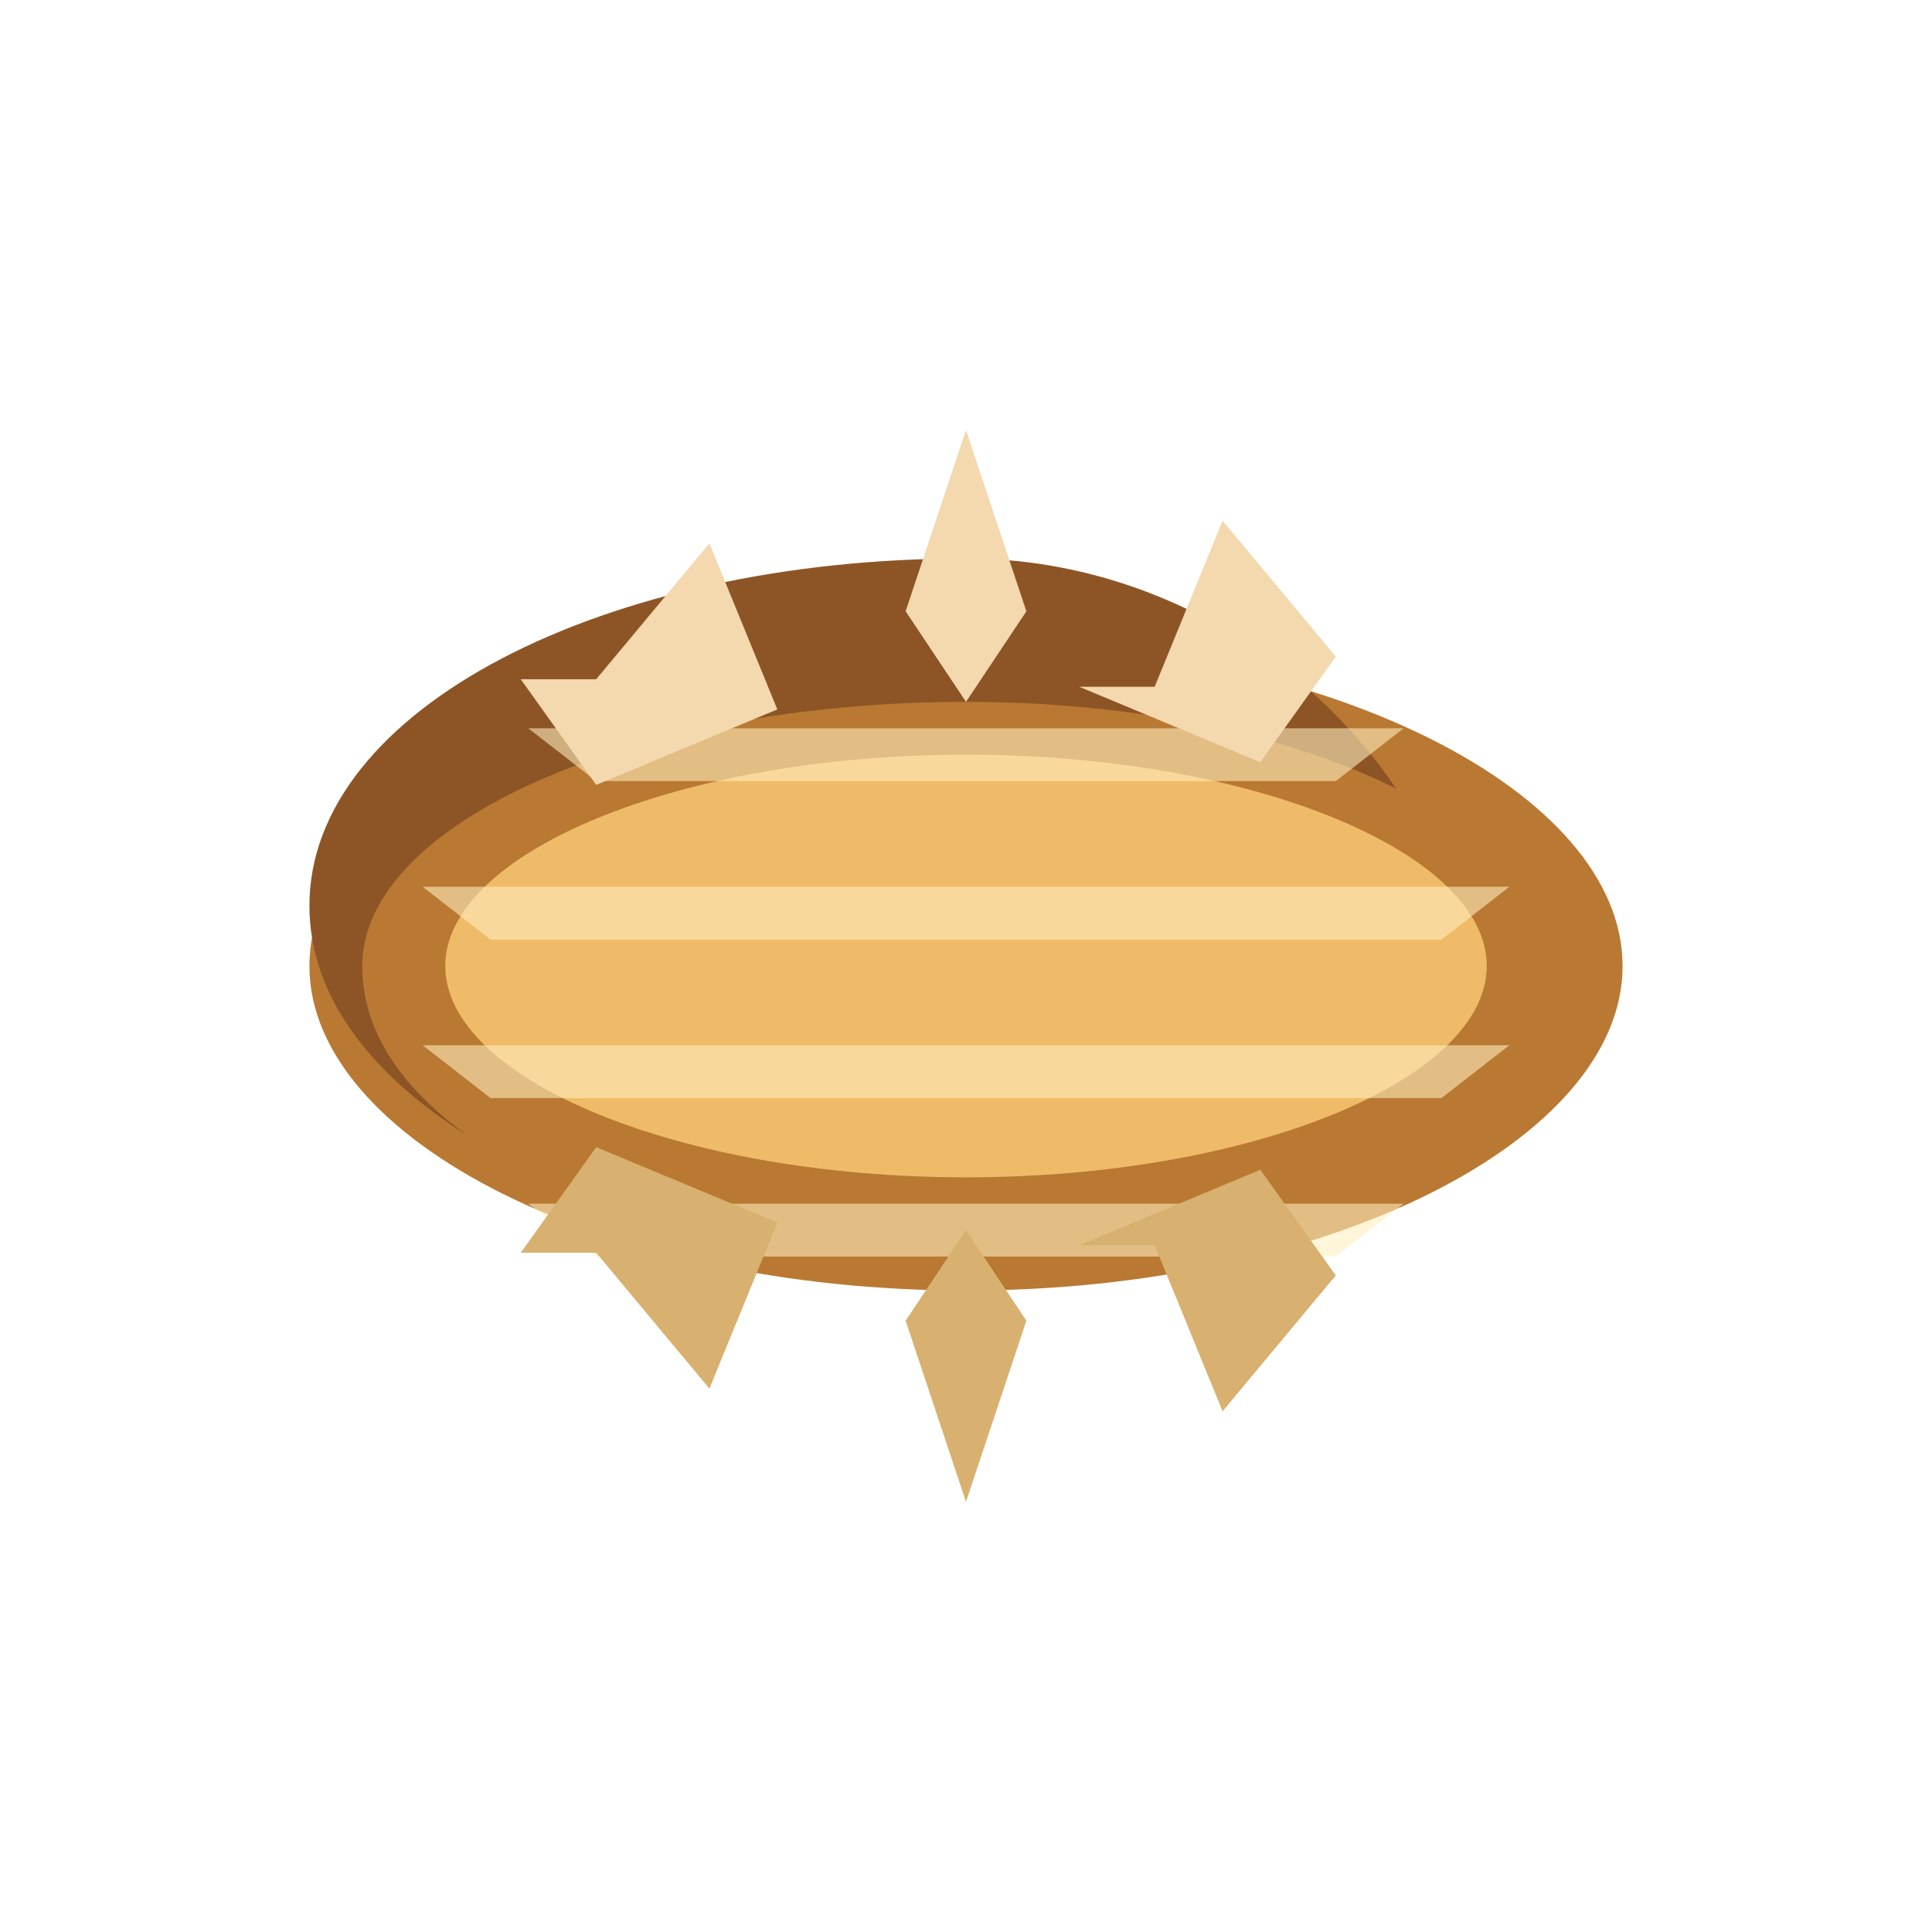
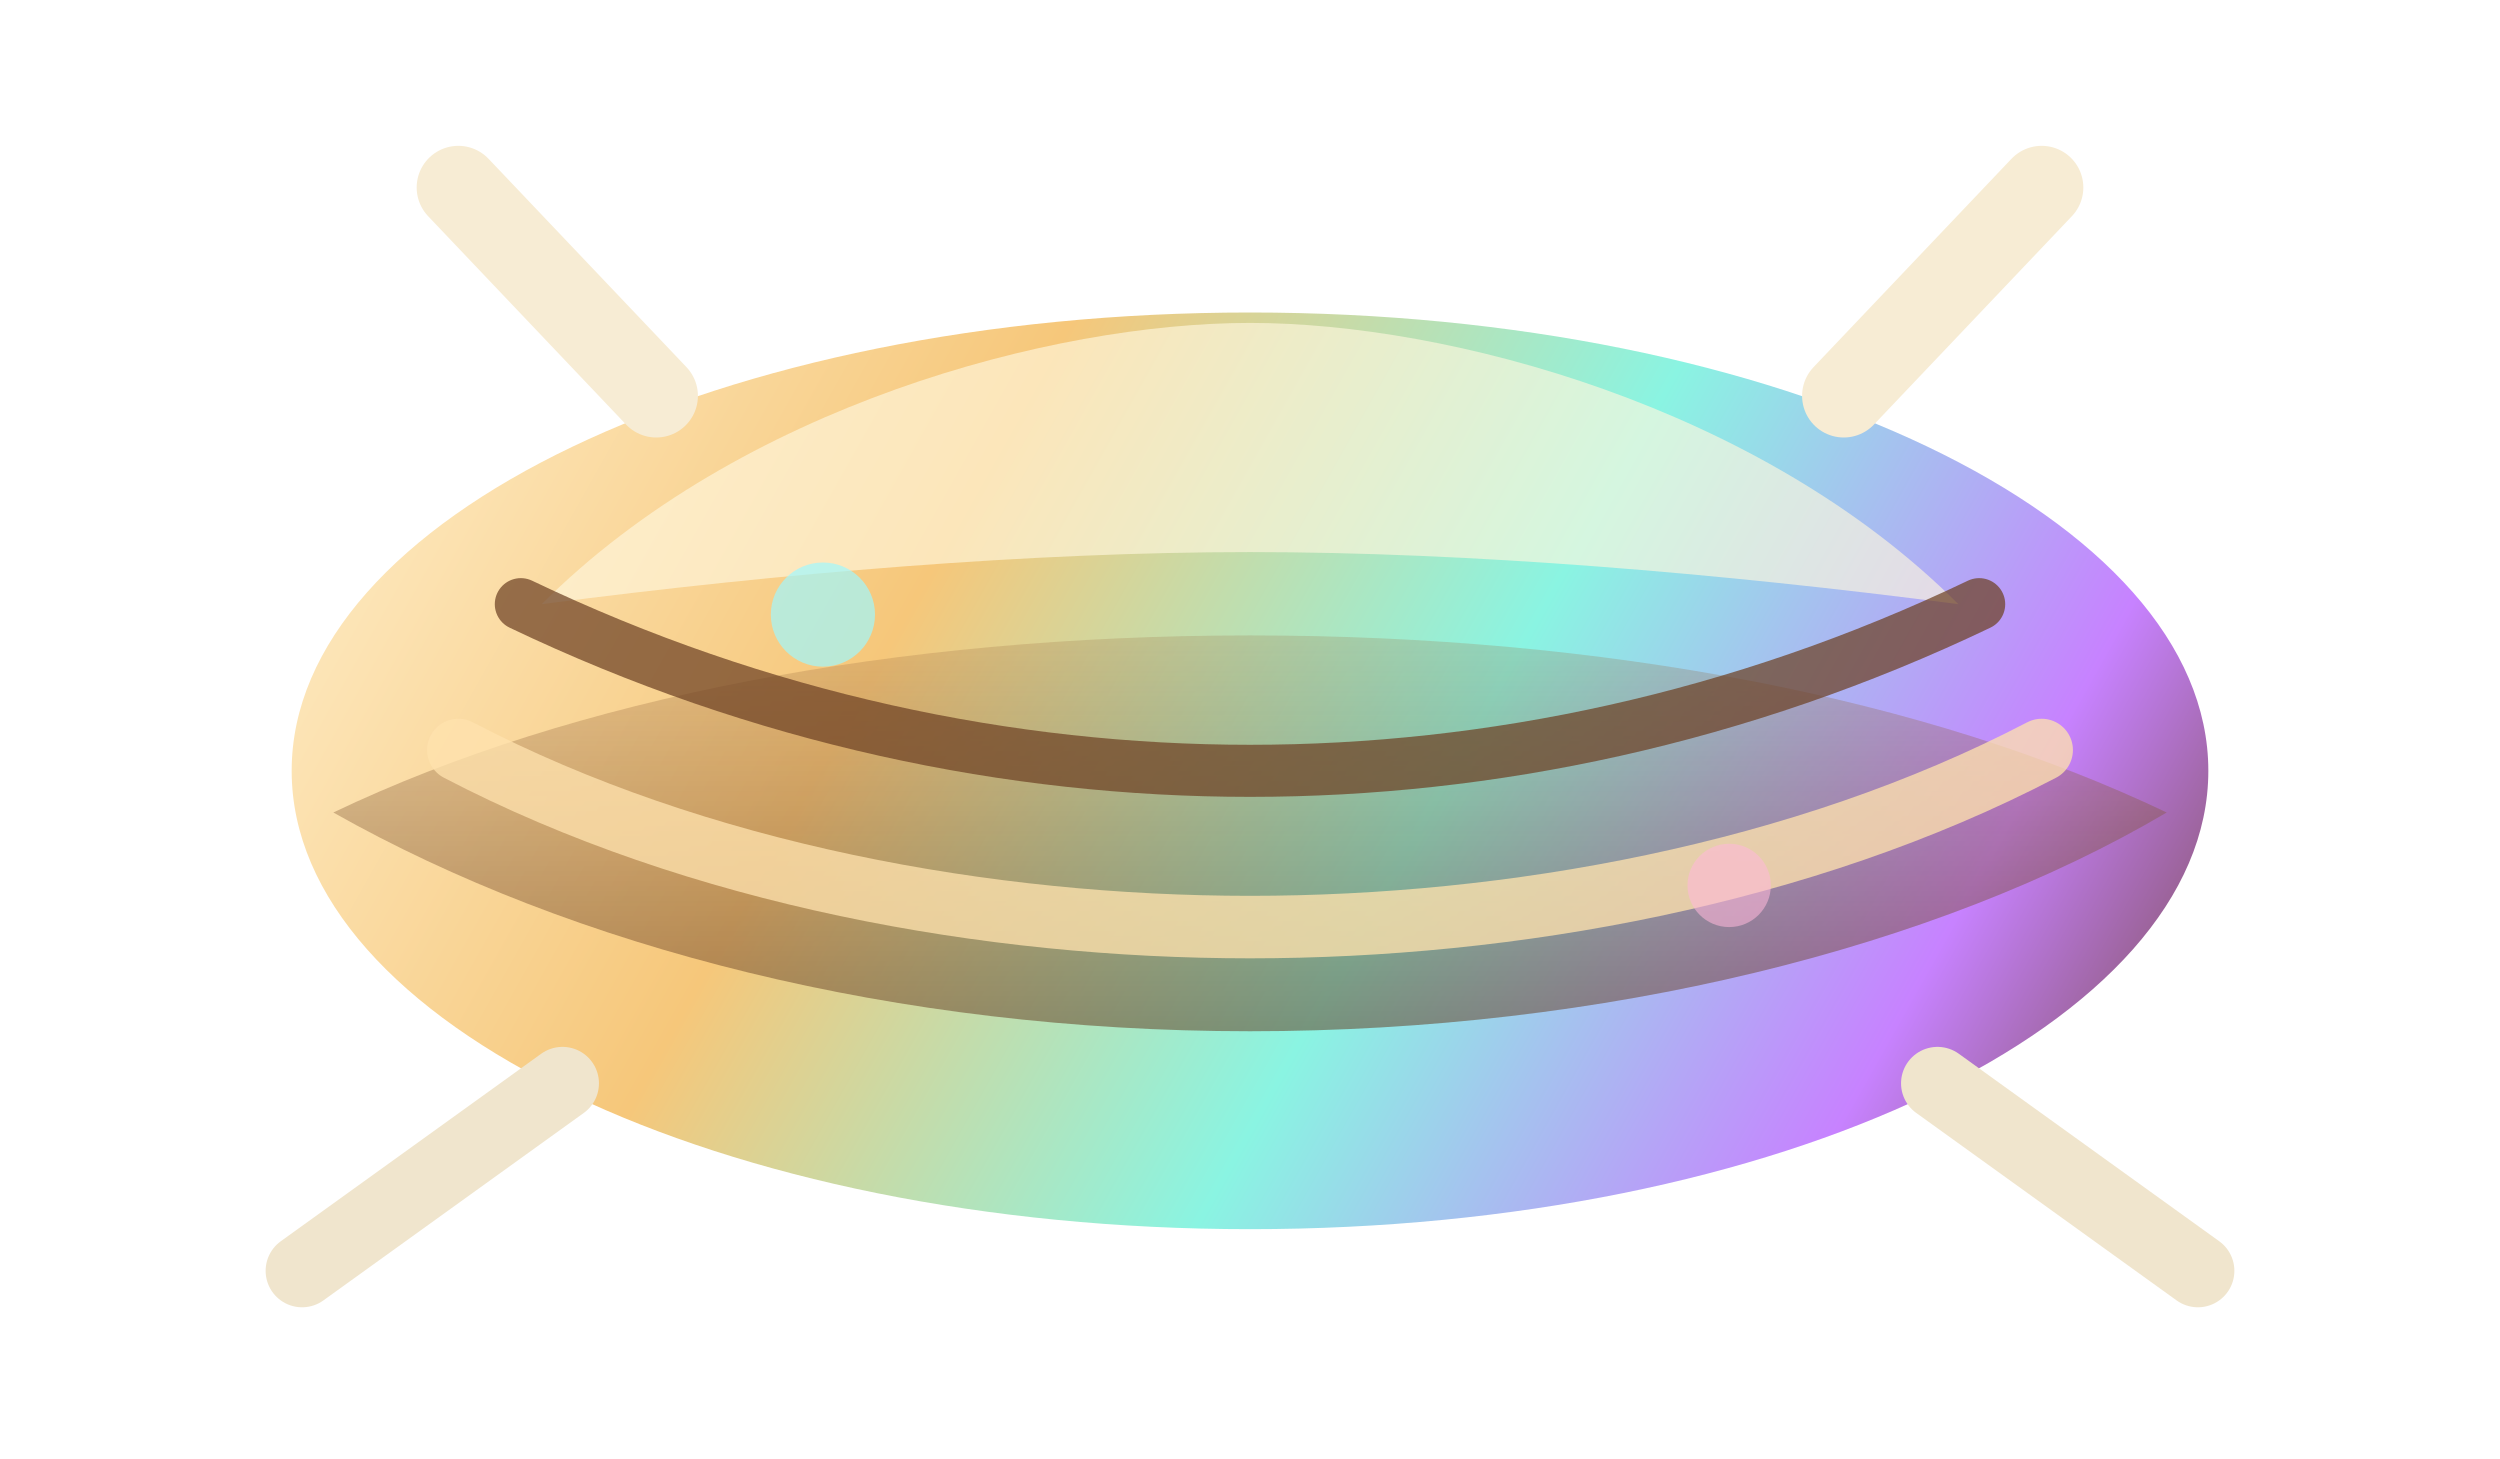
- <svg xmlns="http://www.w3.org/2000/svg" viewBox="0 0 512 512">
-   <path d="M82 256c0-46 78-86 174-86s174 40 174 86-78 86-174 86S82 302 82 256z" fill="#b97933" />
-   <path d="M118 256c0-30 62-56 138-56s138 26 138 56-62 56-138 56-138-26-138-56z" fill="#f0bb68" />
-   <path d="M96 256c0-38 72-70 160-70 43 0 84 8 114 23-25-37-68-61-114-61-96 0-174 40-174 92 0 23 15 44 42 61-18-13-28-28-28-45z" fill="#8d5526" />
-   <path d="M140 193h232l-18 14H158l-18-14zm-28 42h288l-18 14H130l-18-14zm0 42h288l-18 14H130l-18-14zm28 42h232l-18 14H158l-18-14z" fill="#fff0bf" opacity=".58" />
-   <path d="M158 180 188 144l18 44-48 20-20-28zm82-18 16-48 16 48-16 24-16-24zm66 20 18-44 30 36-20 28-48-20z" fill="#f4d8ae" />
-   <path d="M158 332 188 368l18-44-48-20-20 28zm82 18 16 48 16-48-16-24-16 24zm66-20 18 44 30-36-20-28-48 20z" fill="#d8b06f" />
+ <svg xmlns="http://www.w3.org/2000/svg" width="240" height="140" viewBox="0 0 240 140" fill="none">
+   <defs>
+     <linearGradient id="segShell" x1="34" y1="20" x2="212" y2="120" gradientUnits="userSpaceOnUse">
+       <stop stop-color="#FFF0CE" />
+       <stop offset="0.32" stop-color="#F6C77A" />
+       <stop offset="0.58" stop-color="#8AF4E2" />
+       <stop offset="0.82" stop-color="#C782FF" />
+       <stop offset="1" stop-color="#6A4026" />
+     </linearGradient>
+     <linearGradient id="segShadow" x1="120" y1="34" x2="120" y2="122" gradientUnits="userSpaceOnUse">
+       <stop stop-color="#C08A54" stop-opacity="0" />
+       <stop offset="1" stop-color="#432211" stop-opacity="0.72" />
+     </linearGradient>
+   </defs>
+   <ellipse cx="120" cy="74" rx="92" ry="44" fill="url(#segShell)" />
+   <path d="M52 58C71 39 101 31 120 31C139 31 169 39 188 58C165 55 141 53 120 53C99 53 75 55 52 58Z" fill="#FFF6DE" fill-opacity="0.64" />
+   <path d="M32 78C55 67 86 61 120 61C154 61 185 67 208 78C186 91 154 99 120 99C86 99 55 91 32 78Z" fill="url(#segShadow)" />
+   <path d="M44 72C67 84 95 89 120 89C145 89 173 84 196 72" stroke="#FFE2AE" stroke-width="6" stroke-linecap="round" stroke-opacity="0.76" />
+   <path d="M50 58C73 69 97 74 120 74C143 74 167 69 190 58" stroke="#6E4224" stroke-width="5" stroke-linecap="round" stroke-opacity="0.72" />
+   <path d="M63 38L44 18" stroke="#F7ECD4" stroke-width="8" stroke-linecap="round" />
+   <path d="M177 38L196 18" stroke="#F7ECD4" stroke-width="8" stroke-linecap="round" />
+   <path d="M54 104L29 122" stroke="#F0E5CD" stroke-width="7" stroke-linecap="round" />
+   <path d="M186 104L211 122" stroke="#F0E5CD" stroke-width="7" stroke-linecap="round" />
+   <circle cx="79" cy="59" r="5" fill="#9FF9FF" fill-opacity="0.68" />
+   <circle cx="166" cy="85" r="4" fill="#FFB8DA" fill-opacity="0.56" />
</svg>
